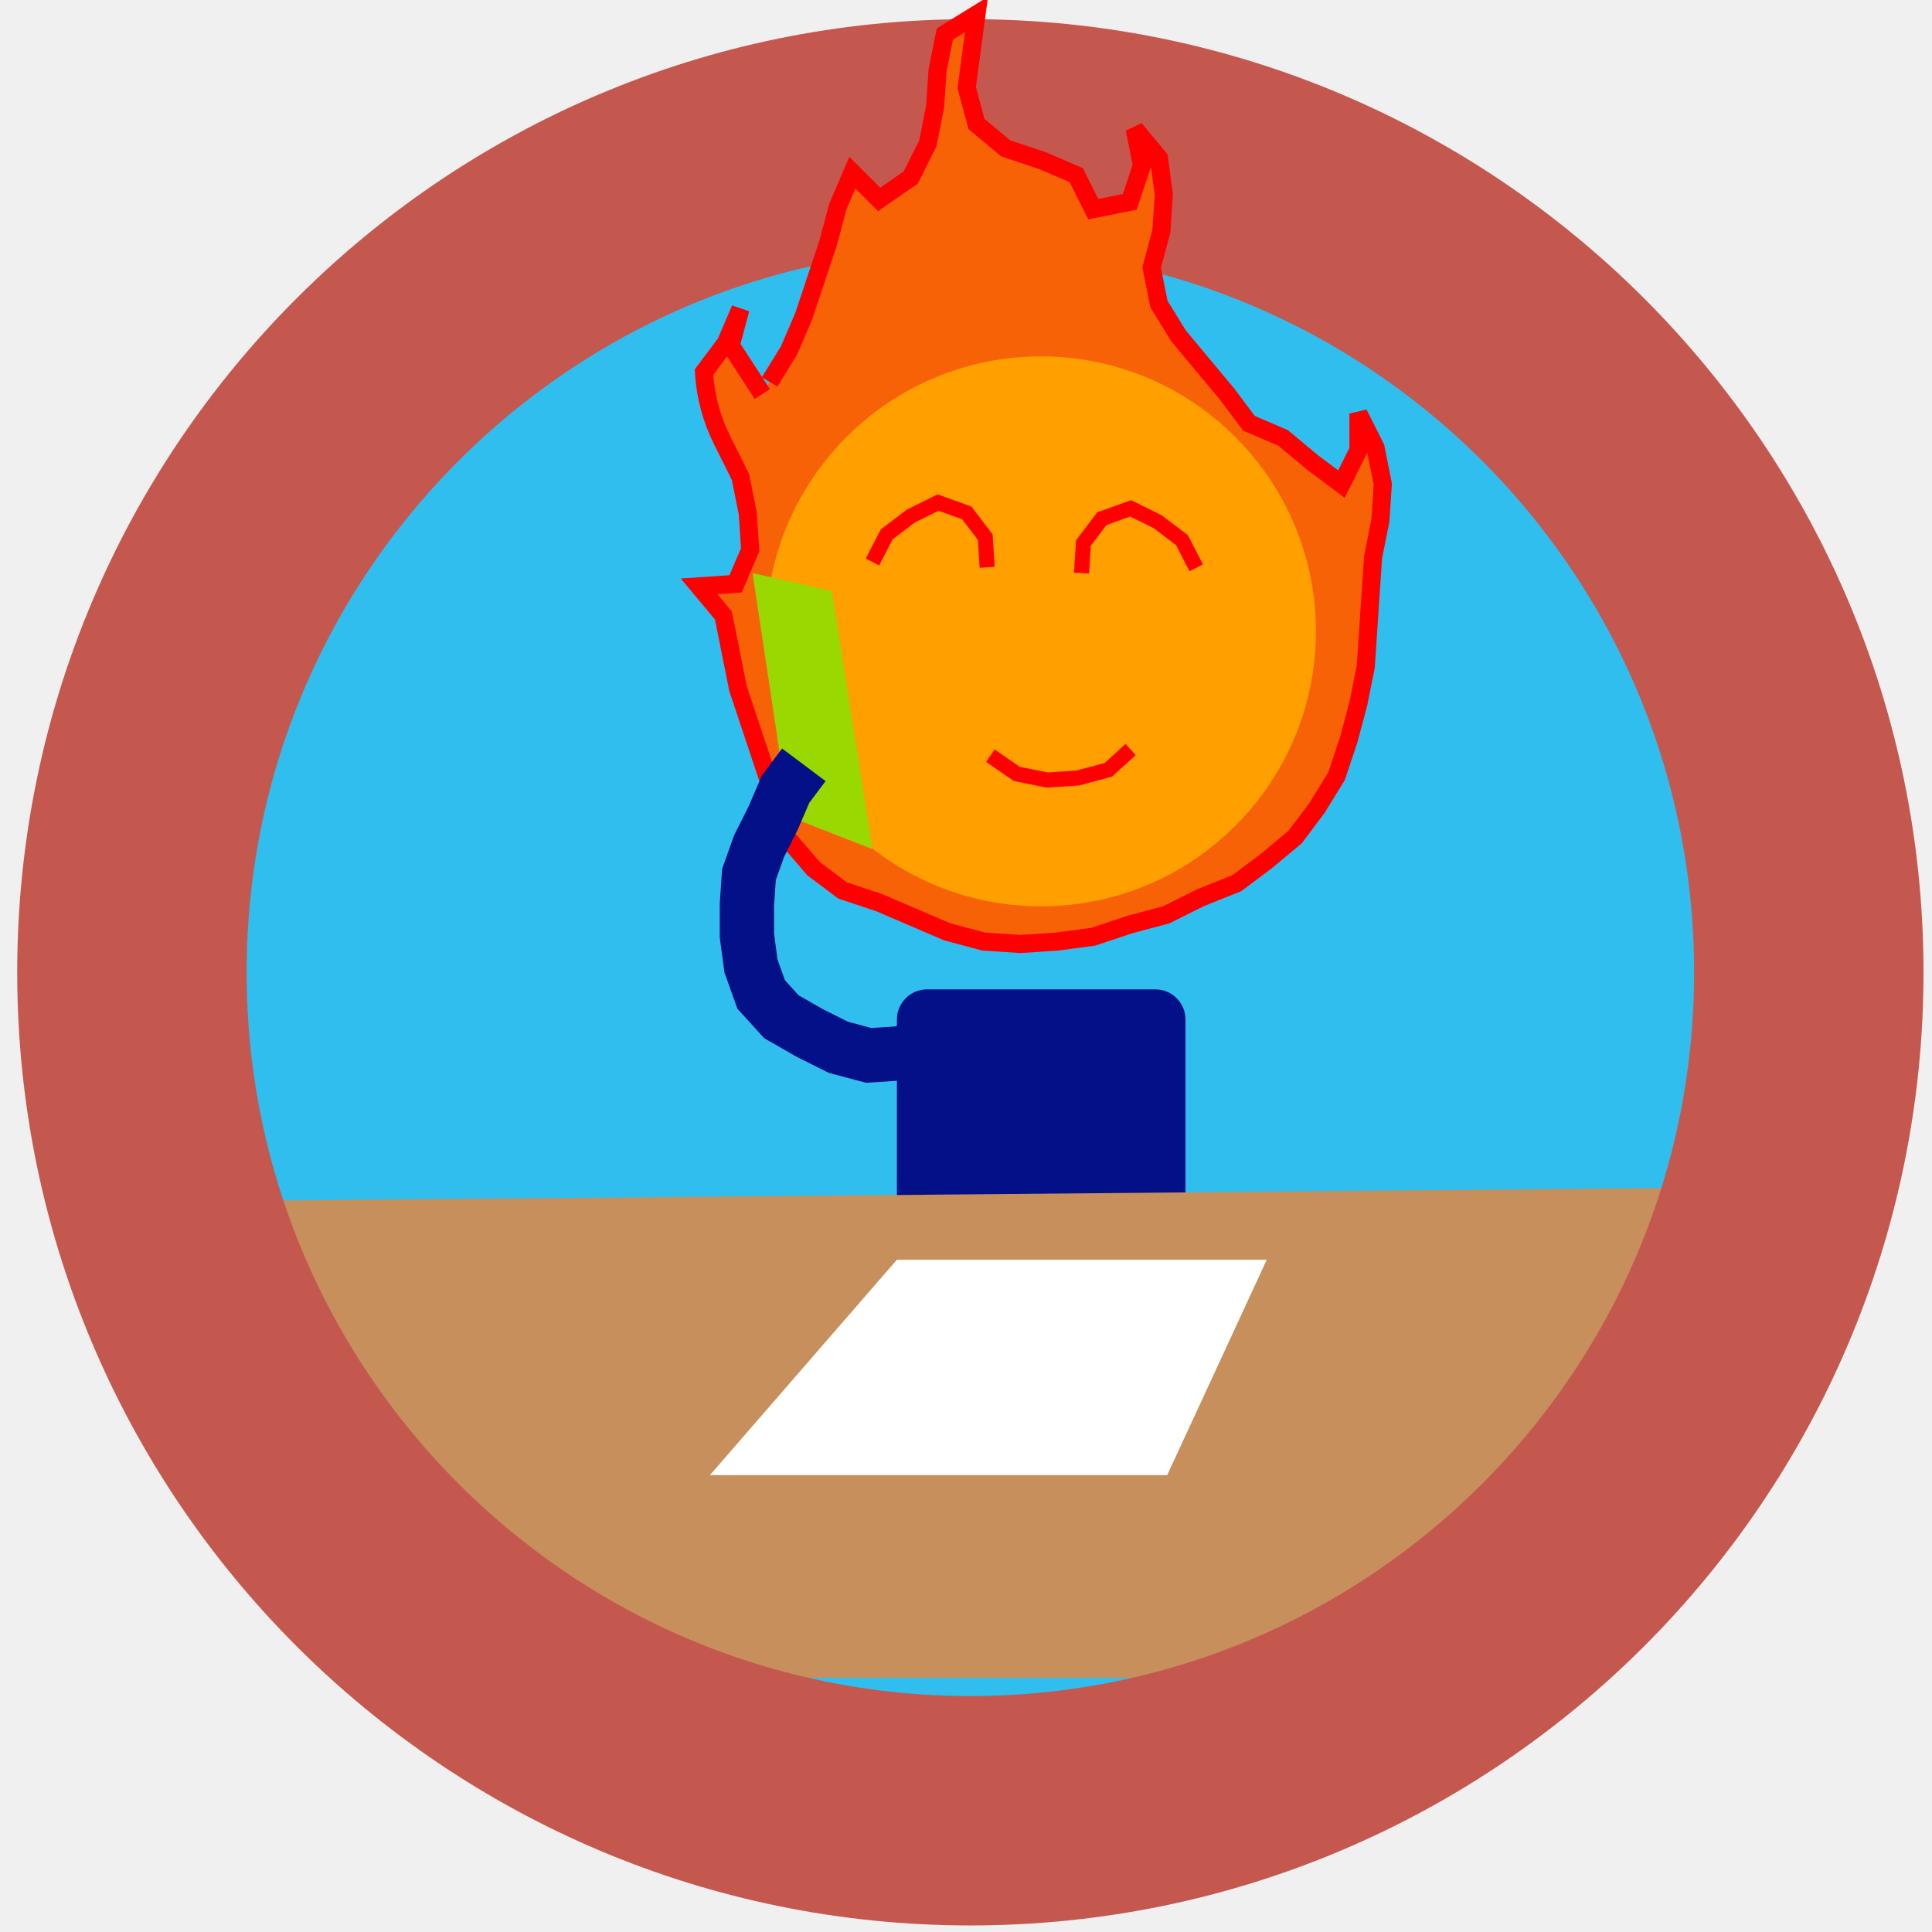
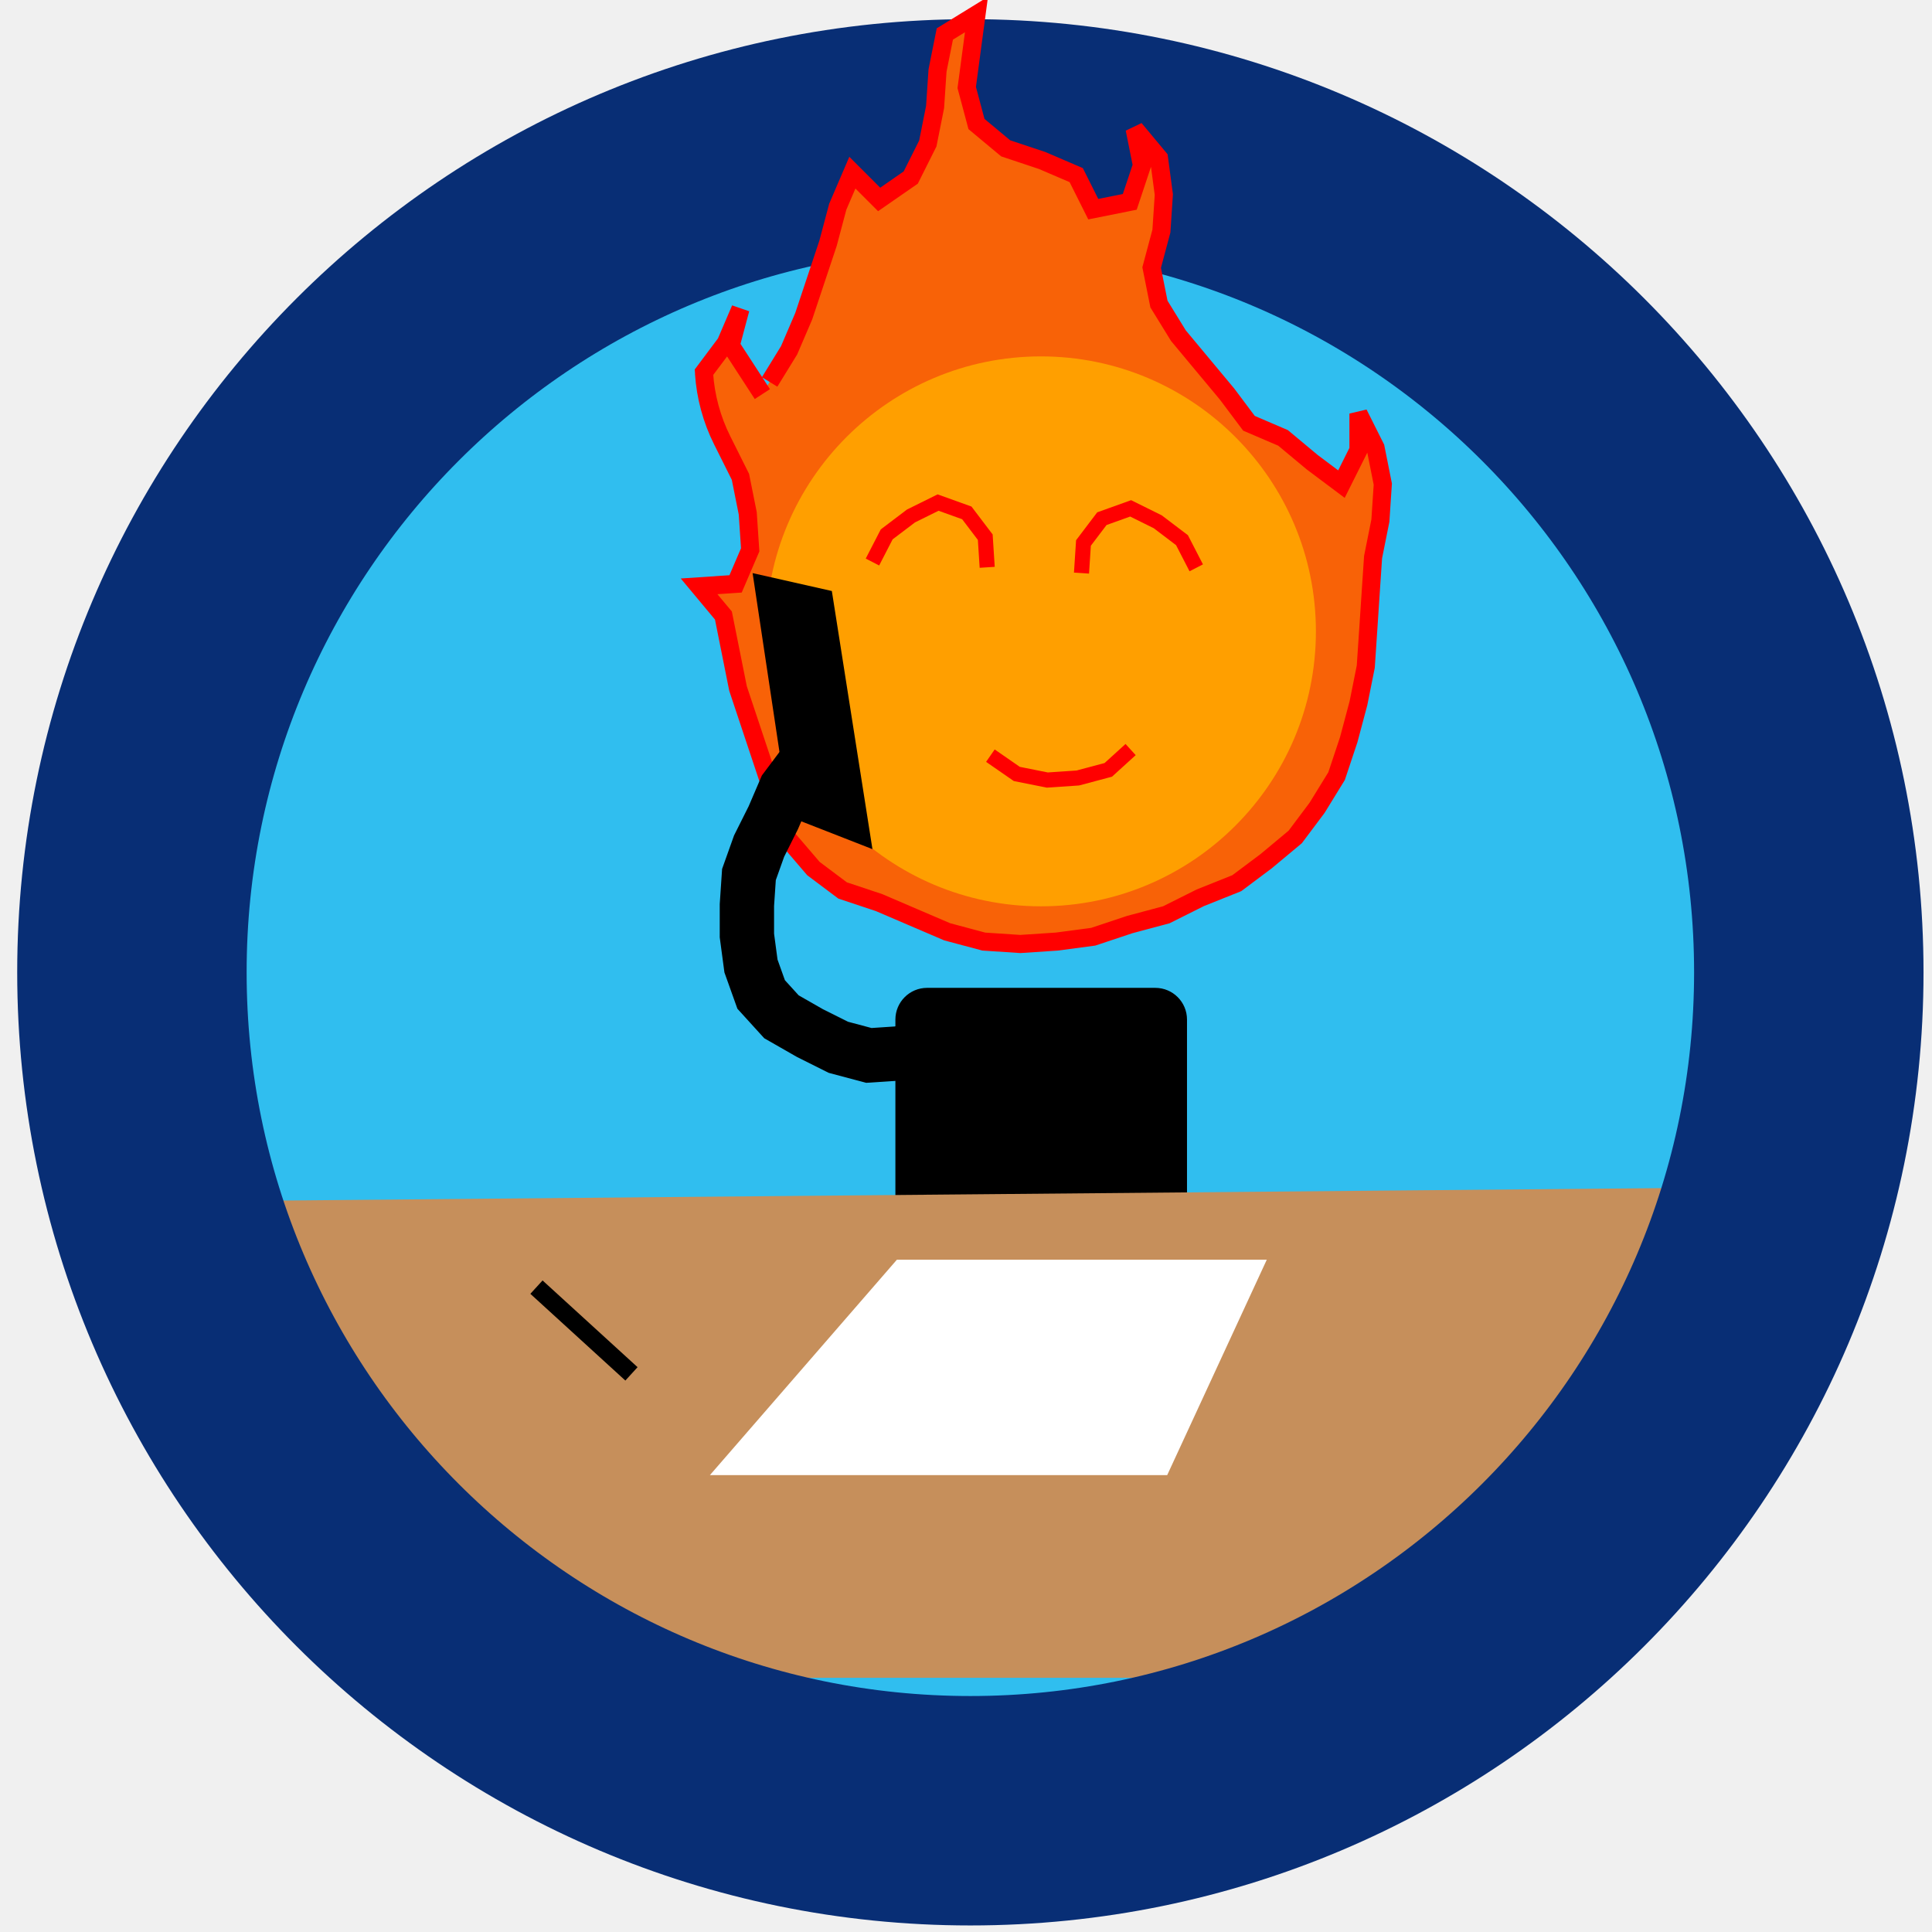
<svg xmlns="http://www.w3.org/2000/svg" xmlns:xlink="http://www.w3.org/1999/xlink" version="1.1" preserveAspectRatio="xMidYMid meet" viewBox="0 0 640 640" width="640" height="640">
  <defs>
-     <path d="M600.47 325.64C600.47 476.03 478.37 598.12 327.99 598.12C177.6 598.12 55.5 476.03 55.5 325.64C55.5 175.25 177.6 53.15 327.99 53.15C478.37 53.15 600.47 175.25 600.47 325.64Z" id="a945le63y" />
-     <path d="M382.71 327.74C388.24 327.74 392.71 332.22 392.71 337.74C392.71 353.65 392.71 391.38 392.71 407.29C392.71 412.81 388.24 417.29 382.71 417.29C365.59 417.29 324.23 417.29 307.11 417.29C301.59 417.29 297.11 412.81 297.11 407.29C297.11 391.38 297.11 353.65 297.11 337.74C297.11 332.22 301.59 327.74 307.11 327.74C324.23 327.74 365.59 327.74 382.71 327.74Z" id="a5xmVHbVEk" />
-     <path d="M55.5 407.86L132.93 553.29L474.28 553.29L587.38 395.74L63.58 400.46L55.5 407.86Z" id="a99yNREUs" />
-     <path d="M599.19 322.09C599.19 475.38 474.73 599.83 321.44 599.83C168.15 599.83 43.7 475.38 43.7 322.09C43.7 168.8 168.15 44.35 321.44 44.35C474.73 44.35 599.19 168.8 599.19 322.09Z" id="g9AmGxjbk" />
-     <path d="M254.95 126.52L261.4 116.04L266.24 104.76L270.27 92.67L274.3 80.58L277.52 68.48L282.36 57.2L291.23 66.07L301.7 58.81L307.35 47.53L309.76 35.44L310.57 23.35L312.99 11.26L323.47 4.81L321.85 16.9L320.24 28.99L323.47 41.08L333.14 49.14L345.23 53.17L356.51 58.01L362.16 69.29L374.25 66.87L378.28 54.78L375.86 42.69L383.92 52.36L385.53 64.45L384.73 76.55L381.5 88.64L383.92 100.73L390.37 111.2L398.43 120.88L406.49 130.55L413.74 140.22L425.03 145.06L434.7 153.12L444.37 160.37L450.01 149.09L450.01 137L455.66 148.28L458.07 160.37L457.27 172.46L454.85 184.55L454.04 196.64L453.24 208.74L452.43 220.83L450.01 232.92L446.79 245.01L442.76 257.1L436.31 267.58L429.06 277.25L419.39 285.31L409.71 292.56L397.62 297.4L386.34 303.04L374.25 306.27L362.16 310.3L350.07 311.91L337.98 312.71L325.88 311.91L313.79 308.68L302.51 303.85L291.23 299.01L279.13 294.98L269.46 287.73L259.79 276.44L256.57 264.35L252.54 252.26L248.51 240.17L244.48 228.08L242.06 215.99L239.64 203.9L231.58 194.23L243.67 193.42L248.51 182.14L247.7 170.05L245.28 157.96L239.64 146.67C239.43 146.25 239.3 145.99 239.24 145.88C235.78 138.95 233.73 131.41 233.22 123.68C233.21 123.63 233.2 123.5 233.19 123.3L240.45 113.62L245.28 102.34L242.06 114.43L252.54 130.55" id="cBqWAgIk" />
-     <path d="M435.91 209.15C435.91 259.42 395.1 300.23 344.83 300.23C294.56 300.23 253.74 259.42 253.74 209.15C253.74 158.88 294.56 118.06 344.83 118.06C395.1 118.06 435.91 158.88 435.91 209.15Z" id="b1p7DNJ7A" />
-     <path d="M275.56 195.78L289.01 281.29L261.43 270.51L249.31 189.85L275.56 195.78Z" id="aN2yQIiqC" />
-     <path d="M308.02 346.26L297.92 348.95L287.82 349.62L277.72 346.93L268.3 342.22L258.87 336.83L252.14 329.43L248.77 320L247.42 309.9L247.42 299.8L248.1 289.7L251.46 280.28L256.18 270.85L260.22 261.43L266.28 253.35" id="aMV4OriUm" />
-     <path d="M289.01 186.18L293.73 177.02L301.78 170.92L310.75 166.48L320.27 169.9L326.38 177.95L327.02 187.93" id="a5e8HvboH" />
-     <path d="M328.08 250.32L336.83 256.38L346.93 258.4L357.03 257.72L367.13 255.03L374.53 248.3" id="b5SpS7m3Wd" />
-     <path d="M396.27 188.1L391.55 178.94L383.51 172.84L374.54 168.4L365.01 171.82L358.91 179.87L358.26 189.85" id="dgHXlhzmc" />
-     <path d="M419.64 417.29L386.65 488.65L235.17 488.65L297.11 417.29" id="g1NohcqeS" />
+     <path d="M327.99 598.12C177.6 598.12 55.5 476.03 55.5 325.64C55.5 175.25 177.6 53.15 327.99 53.15C478.37 53.15 600.47 175.25 600.47 325.64C600.47 476.03 478.37 598.12 327.99 598.12Z" id="b50iAfHYR" />
+     <path d="M392.71 337.74C392.71 353.65 392.71 391.38 392.71 407.29C392.71 412.81 388.24 417.29 382.71 417.29C365.59 417.29 324.23 417.29 307.11 417.29C301.59 417.29 297.11 412.81 297.11 407.29C297.11 391.38 297.11 353.65 297.11 337.74C297.11 332.22 301.59 327.74 307.11 327.74C324.23 327.74 365.59 327.74 382.71 327.74C388.24 327.74 392.71 332.22 392.71 337.74Z" id="e25YNR7f08" />
+     <path d="M132.93 553.29L474.28 553.29L587.38 395.74L63.58 400.46L55.5 407.86L132.93 553.29Z" id="jTzs8mONK" />
+     <path d="M132.93 553.29L474.28 553.29L587.38 395.74L63.58 400.46L55.5 407.86L132.93 553.29Z" id="e1v1MHy2T1" />
+     <path d="M321.44 599.83C168.15 599.83 43.7 475.38 43.7 322.09C43.7 168.8 168.15 44.35 321.44 44.35C474.73 44.35 599.19 168.8 599.19 322.09C599.19 475.38 474.73 599.83 321.44 599.83Z" id="a8pUgLtyl" />
+     <path d="M254.95 126.52L261.4 116.04L266.24 104.76L270.27 92.67L274.3 80.58L277.52 68.48L282.36 57.2L291.23 66.07L301.7 58.81L307.35 47.53L309.76 35.44L310.57 23.35L312.99 11.26L323.47 4.81L321.85 16.9L320.24 28.99L323.47 41.08L333.14 49.14L345.23 53.17L356.51 58.01L362.16 69.29L374.25 66.87L378.28 54.78L375.86 42.69L383.92 52.36L385.53 64.45L384.73 76.55L381.5 88.64L383.92 100.73L390.37 111.2L398.43 120.88L406.49 130.55L413.74 140.22L425.03 145.06L434.7 153.12L444.37 160.37L450.01 149.09L450.01 137L455.66 148.28L458.07 160.37L457.27 172.46L454.85 184.55L454.04 196.64L453.24 208.74L452.43 220.83L450.01 232.92L446.79 245.01L442.76 257.1L436.31 267.58L429.06 277.25L419.39 285.31L409.71 292.56L397.62 297.4L386.34 303.04L374.25 306.27L362.16 310.3L350.07 311.91L337.98 312.71L325.88 311.91L313.79 308.68L302.51 303.85L291.23 299.01L279.13 294.98L269.46 287.73L259.79 276.44L256.57 264.35L252.54 252.26L248.51 240.17L244.48 228.08L242.06 215.99L239.64 203.9L231.58 194.23L243.67 193.42L248.51 182.14L247.7 170.05L245.28 157.96C241.9 151.19 240.02 147.42 239.64 146.67C239.43 146.25 239.3 145.99 239.24 145.88C235.78 138.95 233.73 131.41 233.22 123.68C233.21 123.63 233.2 123.5 233.19 123.3C233.67 122.65 236.09 119.43 240.45 113.62L245.28 102.34L242.06 114.43L252.54 130.55" id="c481VvDEWT" />
+     <path d="M254.95 126.52L261.4 116.04L266.24 104.76L270.27 92.67L274.3 80.58L277.52 68.48L282.36 57.2L291.23 66.07L301.7 58.81L307.35 47.53L309.76 35.44L310.57 23.35L312.99 11.26L323.47 4.81L321.85 16.9L320.24 28.99L323.47 41.08L333.14 49.14L345.23 53.17L356.51 58.01L362.16 69.29L374.25 66.87L378.28 54.78L375.86 42.69L383.92 52.36L385.53 64.45L384.73 76.55L381.5 88.64L383.92 100.73L390.37 111.2L398.43 120.88L406.49 130.55L413.74 140.22L425.03 145.06L434.7 153.12L444.37 160.37L450.01 149.09L450.01 137L455.66 148.28L458.07 160.37L457.27 172.46L454.85 184.55L454.04 196.64L453.24 208.74L452.43 220.83L450.01 232.92L446.79 245.01L442.76 257.1L436.31 267.58L429.06 277.25L419.39 285.31L409.71 292.56L397.62 297.4L386.34 303.04L374.25 306.27L362.16 310.3L350.07 311.91L337.98 312.71L325.88 311.91L313.79 308.68L302.51 303.85L291.23 299.01L279.13 294.98L269.46 287.73L259.79 276.44L256.57 264.35L252.54 252.26L248.51 240.17L244.48 228.08L242.06 215.99L239.64 203.9L231.58 194.23L243.67 193.42L248.51 182.14L247.7 170.05L245.28 157.96C241.9 151.19 240.02 147.42 239.64 146.67C239.43 146.25 239.3 145.99 239.24 145.88C235.78 138.95 233.73 131.41 233.22 123.68C233.21 123.63 233.2 123.5 233.19 123.3C233.67 122.65 236.09 119.43 240.45 113.62L245.28 102.34L242.06 114.43L252.54 130.55" id="b2cCL9tQoR" />
+     <path d="M344.83 300.23C294.56 300.23 253.74 259.42 253.74 209.15C253.74 158.88 294.56 118.06 344.83 118.06C395.1 118.06 435.91 158.88 435.91 209.15C435.91 259.42 395.1 300.23 344.83 300.23Z" id="ajlaTS5ZH" />
+     <path d="M289.01 281.29L261.43 270.51L249.31 189.85L275.56 195.78L289.01 281.29Z" id="b32ZDVnXOW" />
+     <path d="M308.02 346.26L297.92 348.95L287.82 349.62L277.72 346.93L268.3 342.22L258.87 336.83L252.14 329.43L248.77 320L247.42 309.9L247.42 299.8L248.1 289.7L251.46 280.28L256.18 270.85L260.22 261.43L266.28 253.35" id="afvYZy2L" />
+     <path d="M289.01 186.18L293.73 177.02L301.78 170.92L310.75 166.48L320.27 169.9L326.38 177.95L327.02 187.93" id="exbxLagqm" />
+     <path d="M328.08 250.32L336.83 256.38L346.93 258.4L357.03 257.72L367.13 255.03L374.53 248.3" id="bApMZjv3y" />
+     <path d="M396.27 188.1L391.55 178.94L383.51 172.84L374.54 168.4L365.01 171.82L358.91 179.87L358.26 189.85" id="g13jKmRNHz" />
+     <path d="M419.64 417.29L386.65 488.65L235.17 488.65L297.11 417.29" id="f3E4DCwv59" />
+     <path d="M209.18 455.11L177.71 426.38" id="axRCNeZcK" />
  </defs>
  <g>
    <g>
      <g>
-         <use xlink:href="#a945le63y" opacity="1" fill="#30beef" fill-opacity="1" />
+         <use xlink:href="#b50iAfHYR" opacity="1" fill="#30beef" fill-opacity="1" />
+         <g>
+           <use xlink:href="#b50iAfHYR" opacity="1" fill-opacity="0" stroke="#000000" stroke-width="1" stroke-opacity="0" />
+         </g>
      </g>
      <g>
-         <use xlink:href="#a5xmVHbVEk" opacity="1" fill="#041087" fill-opacity="1" />
+         <use xlink:href="#e25YNR7f08" opacity="1" fill="#000000" fill-opacity="1" />
+         <g>
+           <use xlink:href="#e25YNR7f08" opacity="1" fill-opacity="0" stroke="#000000" stroke-width="1" stroke-opacity="1" />
+         </g>
      </g>
      <g>
-         <use xlink:href="#a99yNREUs" opacity="1" fill="#c68f5b" fill-opacity="1" />
+         <use xlink:href="#jTzs8mONK" opacity="1" fill="#c68f5b" fill-opacity="1" />
        <g>
-           <use xlink:href="#a99yNREUs" opacity="1" fill-opacity="0" stroke="#c68f5b" stroke-width="5" stroke-opacity="1" />
+           <use xlink:href="#jTzs8mONK" opacity="1" fill-opacity="0" stroke="#000000" stroke-width="1" stroke-opacity="0" />
+         </g>
+       </g>
+       <g>
+         <use xlink:href="#e1v1MHy2T1" opacity="1" fill="#000000" fill-opacity="0" />
+         <g>
+           <use xlink:href="#e1v1MHy2T1" opacity="1" fill-opacity="0" stroke="#c68f5b" stroke-width="5" stroke-opacity="1" />
+         </g>
+       </g>
+       <g>
+         <use xlink:href="#a8pUgLtyl" opacity="1" fill="#000000" fill-opacity="0" />
+         <g>
+           <use xlink:href="#a8pUgLtyl" opacity="1" fill-opacity="0" stroke="#082e75" stroke-width="76" stroke-opacity="1" />
+         </g>
+       </g>
+       <g>
+         <use xlink:href="#c481VvDEWT" opacity="1" fill="#f86207" fill-opacity="1" />
+         <g>
+           <use xlink:href="#c481VvDEWT" opacity="1" fill-opacity="0" stroke="#000000" stroke-width="1" stroke-opacity="0" />
+         </g>
+       </g>
+       <g>
+         <use xlink:href="#b2cCL9tQoR" opacity="1" fill="#000000" fill-opacity="0" />
+         <g>
+           <use xlink:href="#b2cCL9tQoR" opacity="1" fill-opacity="0" stroke="#ff0000" stroke-width="6" stroke-opacity="1" />
+         </g>
+       </g>
+       <g>
+         <use xlink:href="#ajlaTS5ZH" opacity="1" fill="#ff9f00" fill-opacity="1" />
+         <g>
+           <use xlink:href="#ajlaTS5ZH" opacity="1" fill-opacity="0" stroke="#000000" stroke-width="1" stroke-opacity="0" />
+         </g>
+       </g>
+       <g>
+         <use xlink:href="#b32ZDVnXOW" opacity="1" fill="#000000" fill-opacity="1" />
+       </g>
+       <g>
+         <g>
+           <use xlink:href="#afvYZy2L" opacity="1" fill-opacity="0" stroke="#000000" stroke-width="18" stroke-opacity="1" />
+         </g>
+       </g>
+       <g>
+         <use xlink:href="#exbxLagqm" opacity="1" fill="#000000" fill-opacity="0" />
+         <g>
+           <use xlink:href="#exbxLagqm" opacity="1" fill-opacity="0" stroke="#ff0000" stroke-width="5" stroke-opacity="1" />
+         </g>
+       </g>
+       <g>
+         <use xlink:href="#bApMZjv3y" opacity="1" fill="#000000" fill-opacity="0" />
+         <g>
+           <use xlink:href="#bApMZjv3y" opacity="1" fill-opacity="0" stroke="#ff0000" stroke-width="5" stroke-opacity="1" />
+         </g>
+       </g>
+       <g>
+         <use xlink:href="#g13jKmRNHz" opacity="1" fill="#000000" fill-opacity="0" />
+         <g>
+           <use xlink:href="#g13jKmRNHz" opacity="1" fill-opacity="0" stroke="#ff0000" stroke-width="5" stroke-opacity="1" />
+         </g>
+       </g>
+       <g>
+         <use xlink:href="#f3E4DCwv59" opacity="1" fill="#ffffff" fill-opacity="1" />
+         <g>
+           <use xlink:href="#f3E4DCwv59" opacity="1" fill-opacity="0" stroke="#000000" stroke-width="1" stroke-opacity="0" />
        </g>
      </g>
      <g>
        <g>
-           <use xlink:href="#g9AmGxjbk" opacity="1" fill-opacity="0" stroke="#c5584e" stroke-width="76" stroke-opacity="1" />
+           <use xlink:href="#axRCNeZcK" opacity="1" fill-opacity="0" stroke="#000000" stroke-width="6" stroke-opacity="1" />
        </g>
-       </g>
-       <g>
-         <g>
-           <use xlink:href="#cBqWAgIk" opacity="1" fill="#f86207" fill-opacity="1" />
-           <g>
-             <use xlink:href="#cBqWAgIk" opacity="1" fill-opacity="0" stroke="#ff0000" stroke-width="6" stroke-opacity="1" />
-           </g>
-         </g>
-         <g>
-           <use xlink:href="#b1p7DNJ7A" opacity="1" fill="#ff9f00" fill-opacity="1" />
-         </g>
-       </g>
-       <g>
-         <g>
-           <use xlink:href="#aN2yQIiqC" opacity="1" fill="#99d800" fill-opacity="1" />
-         </g>
-         <g>
-           <g>
-             <use xlink:href="#aMV4OriUm" opacity="1" fill-opacity="0" stroke="#041087" stroke-width="18" stroke-opacity="1" />
-           </g>
-         </g>
-       </g>
-       <g>
-         <g>
-           <g>
-             <use xlink:href="#a5e8HvboH" opacity="1" fill-opacity="0" stroke="#ff0000" stroke-width="5" stroke-opacity="1" />
-           </g>
-         </g>
-         <g>
-           <g>
-             <use xlink:href="#b5SpS7m3Wd" opacity="1" fill-opacity="0" stroke="#ff0000" stroke-width="5" stroke-opacity="1" />
-           </g>
-         </g>
-         <g>
-           <g>
-             <use xlink:href="#dgHXlhzmc" opacity="1" fill-opacity="0" stroke="#ff0000" stroke-width="5" stroke-opacity="1" />
-           </g>
-         </g>
-       </g>
-       <g>
-         <use xlink:href="#g1NohcqeS" opacity="1" fill="#ffffff" fill-opacity="1" />
      </g>
    </g>
  </g>
</svg>
